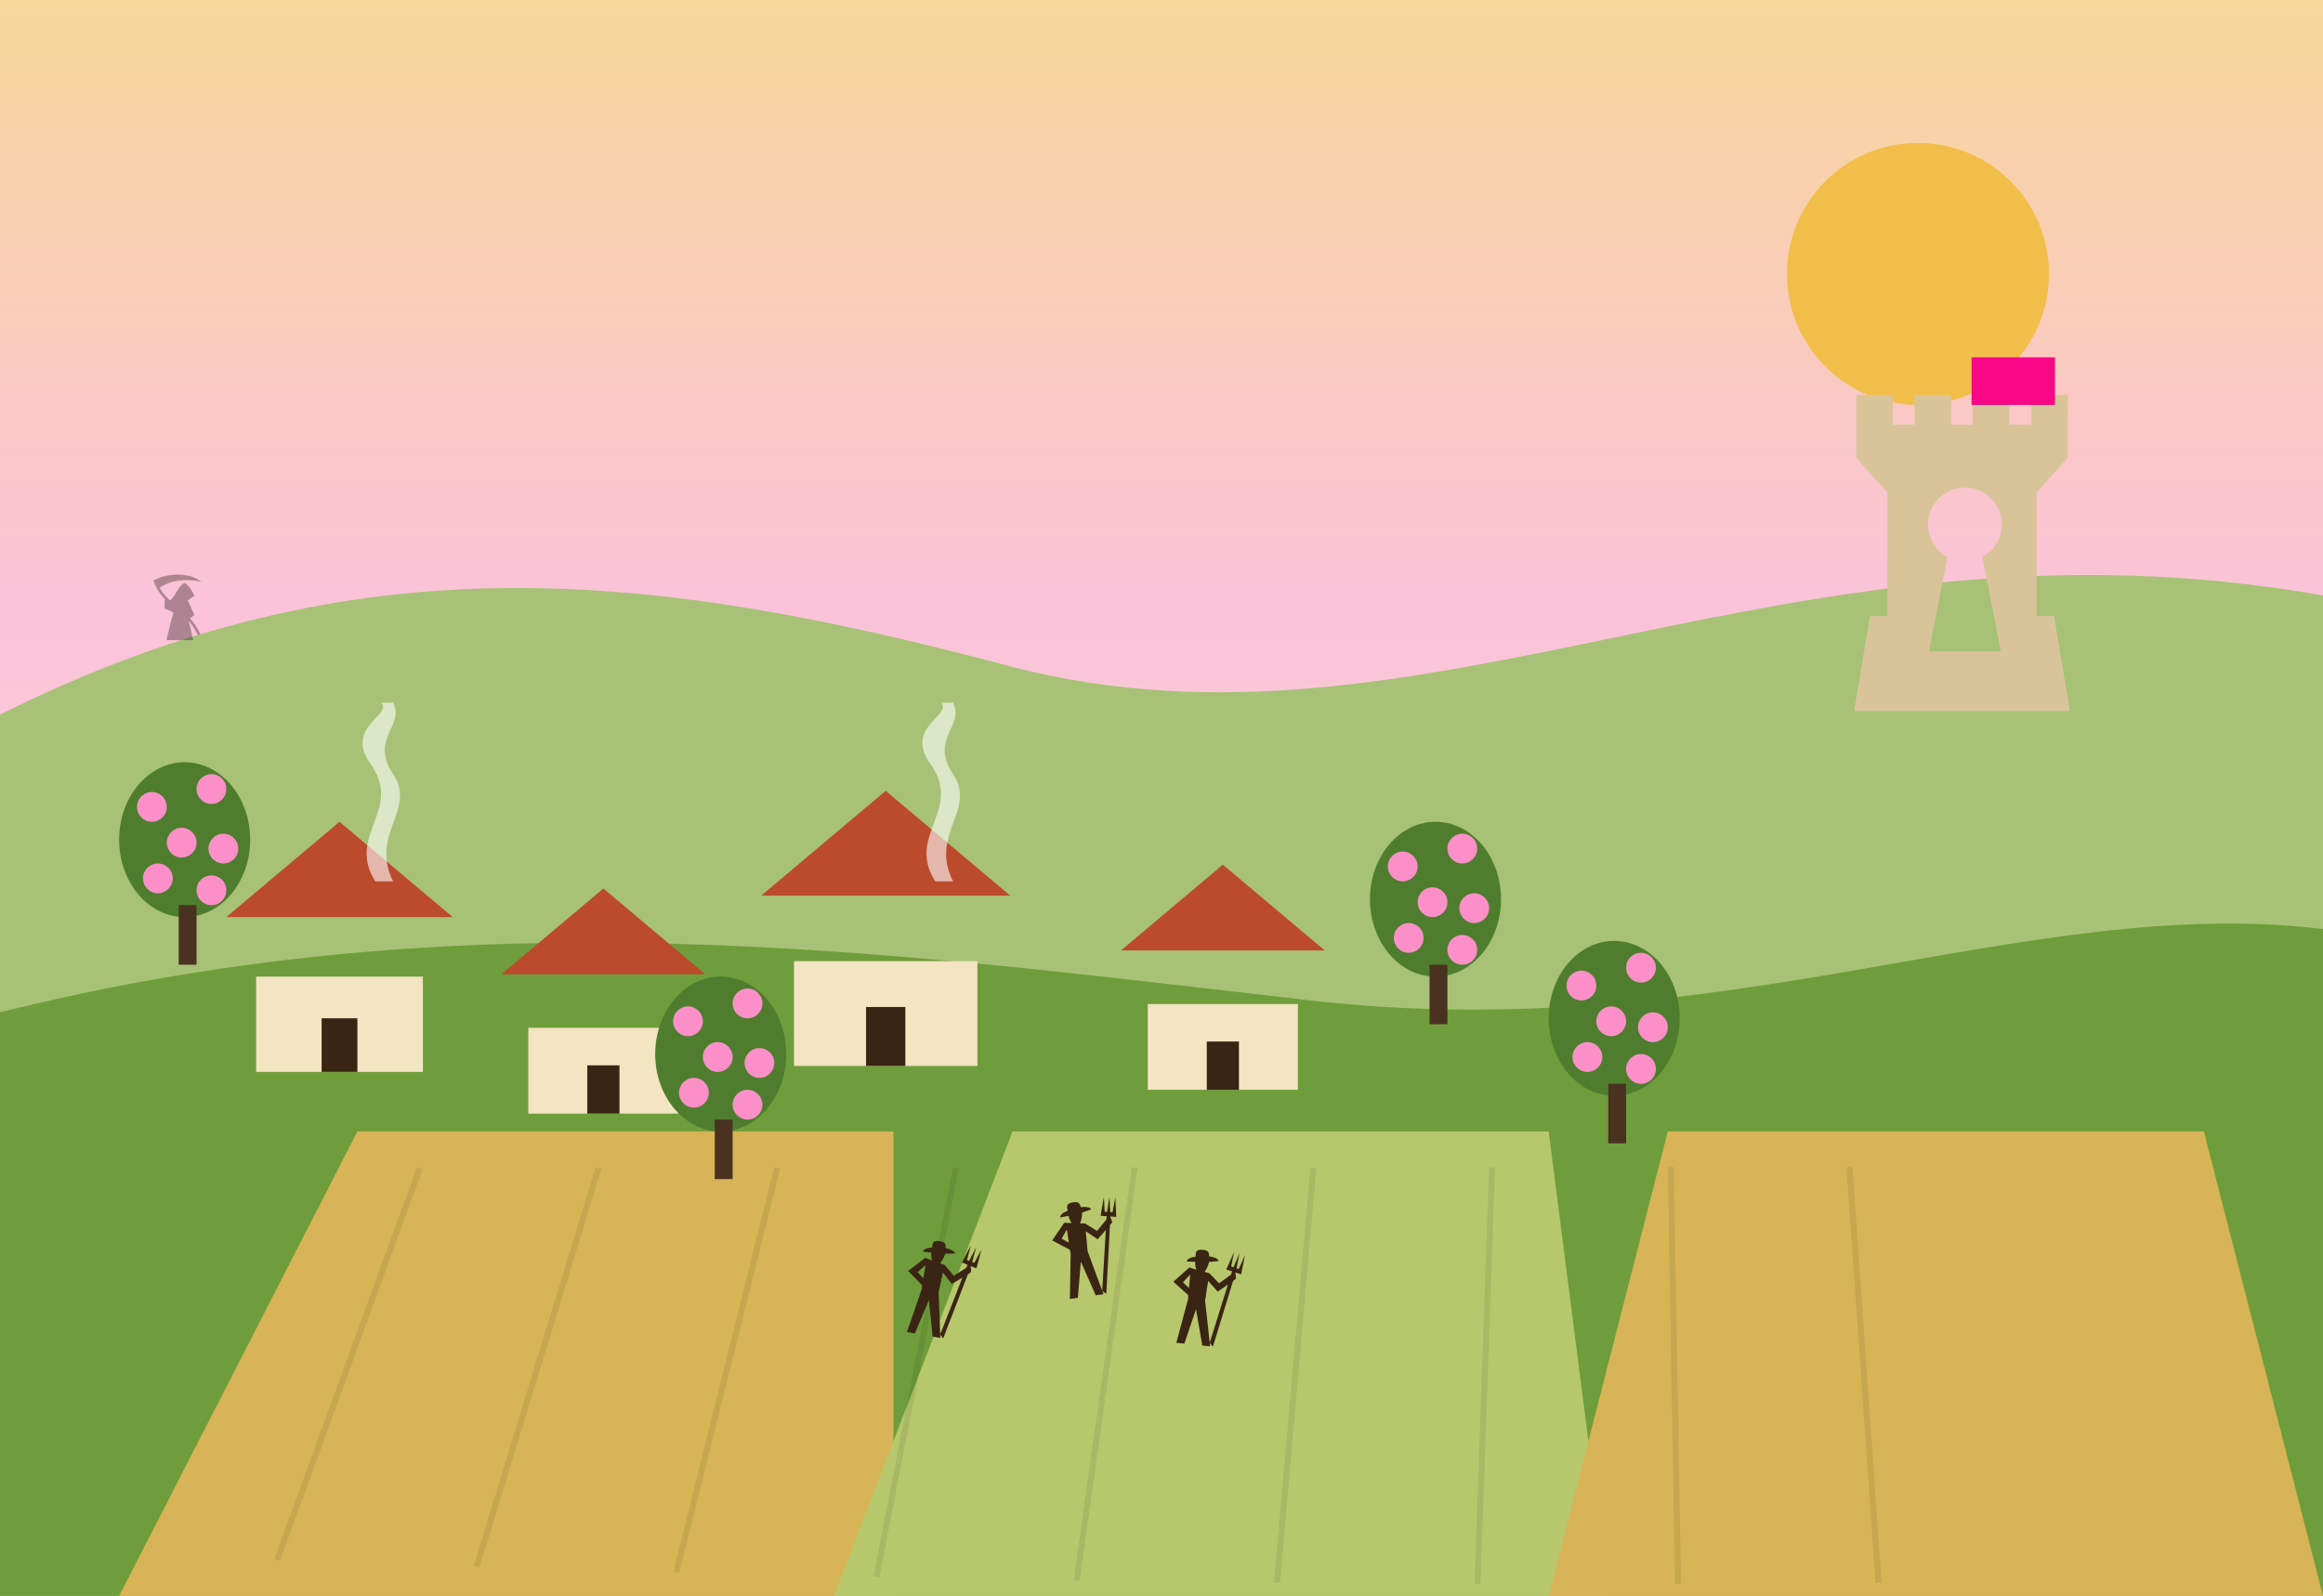
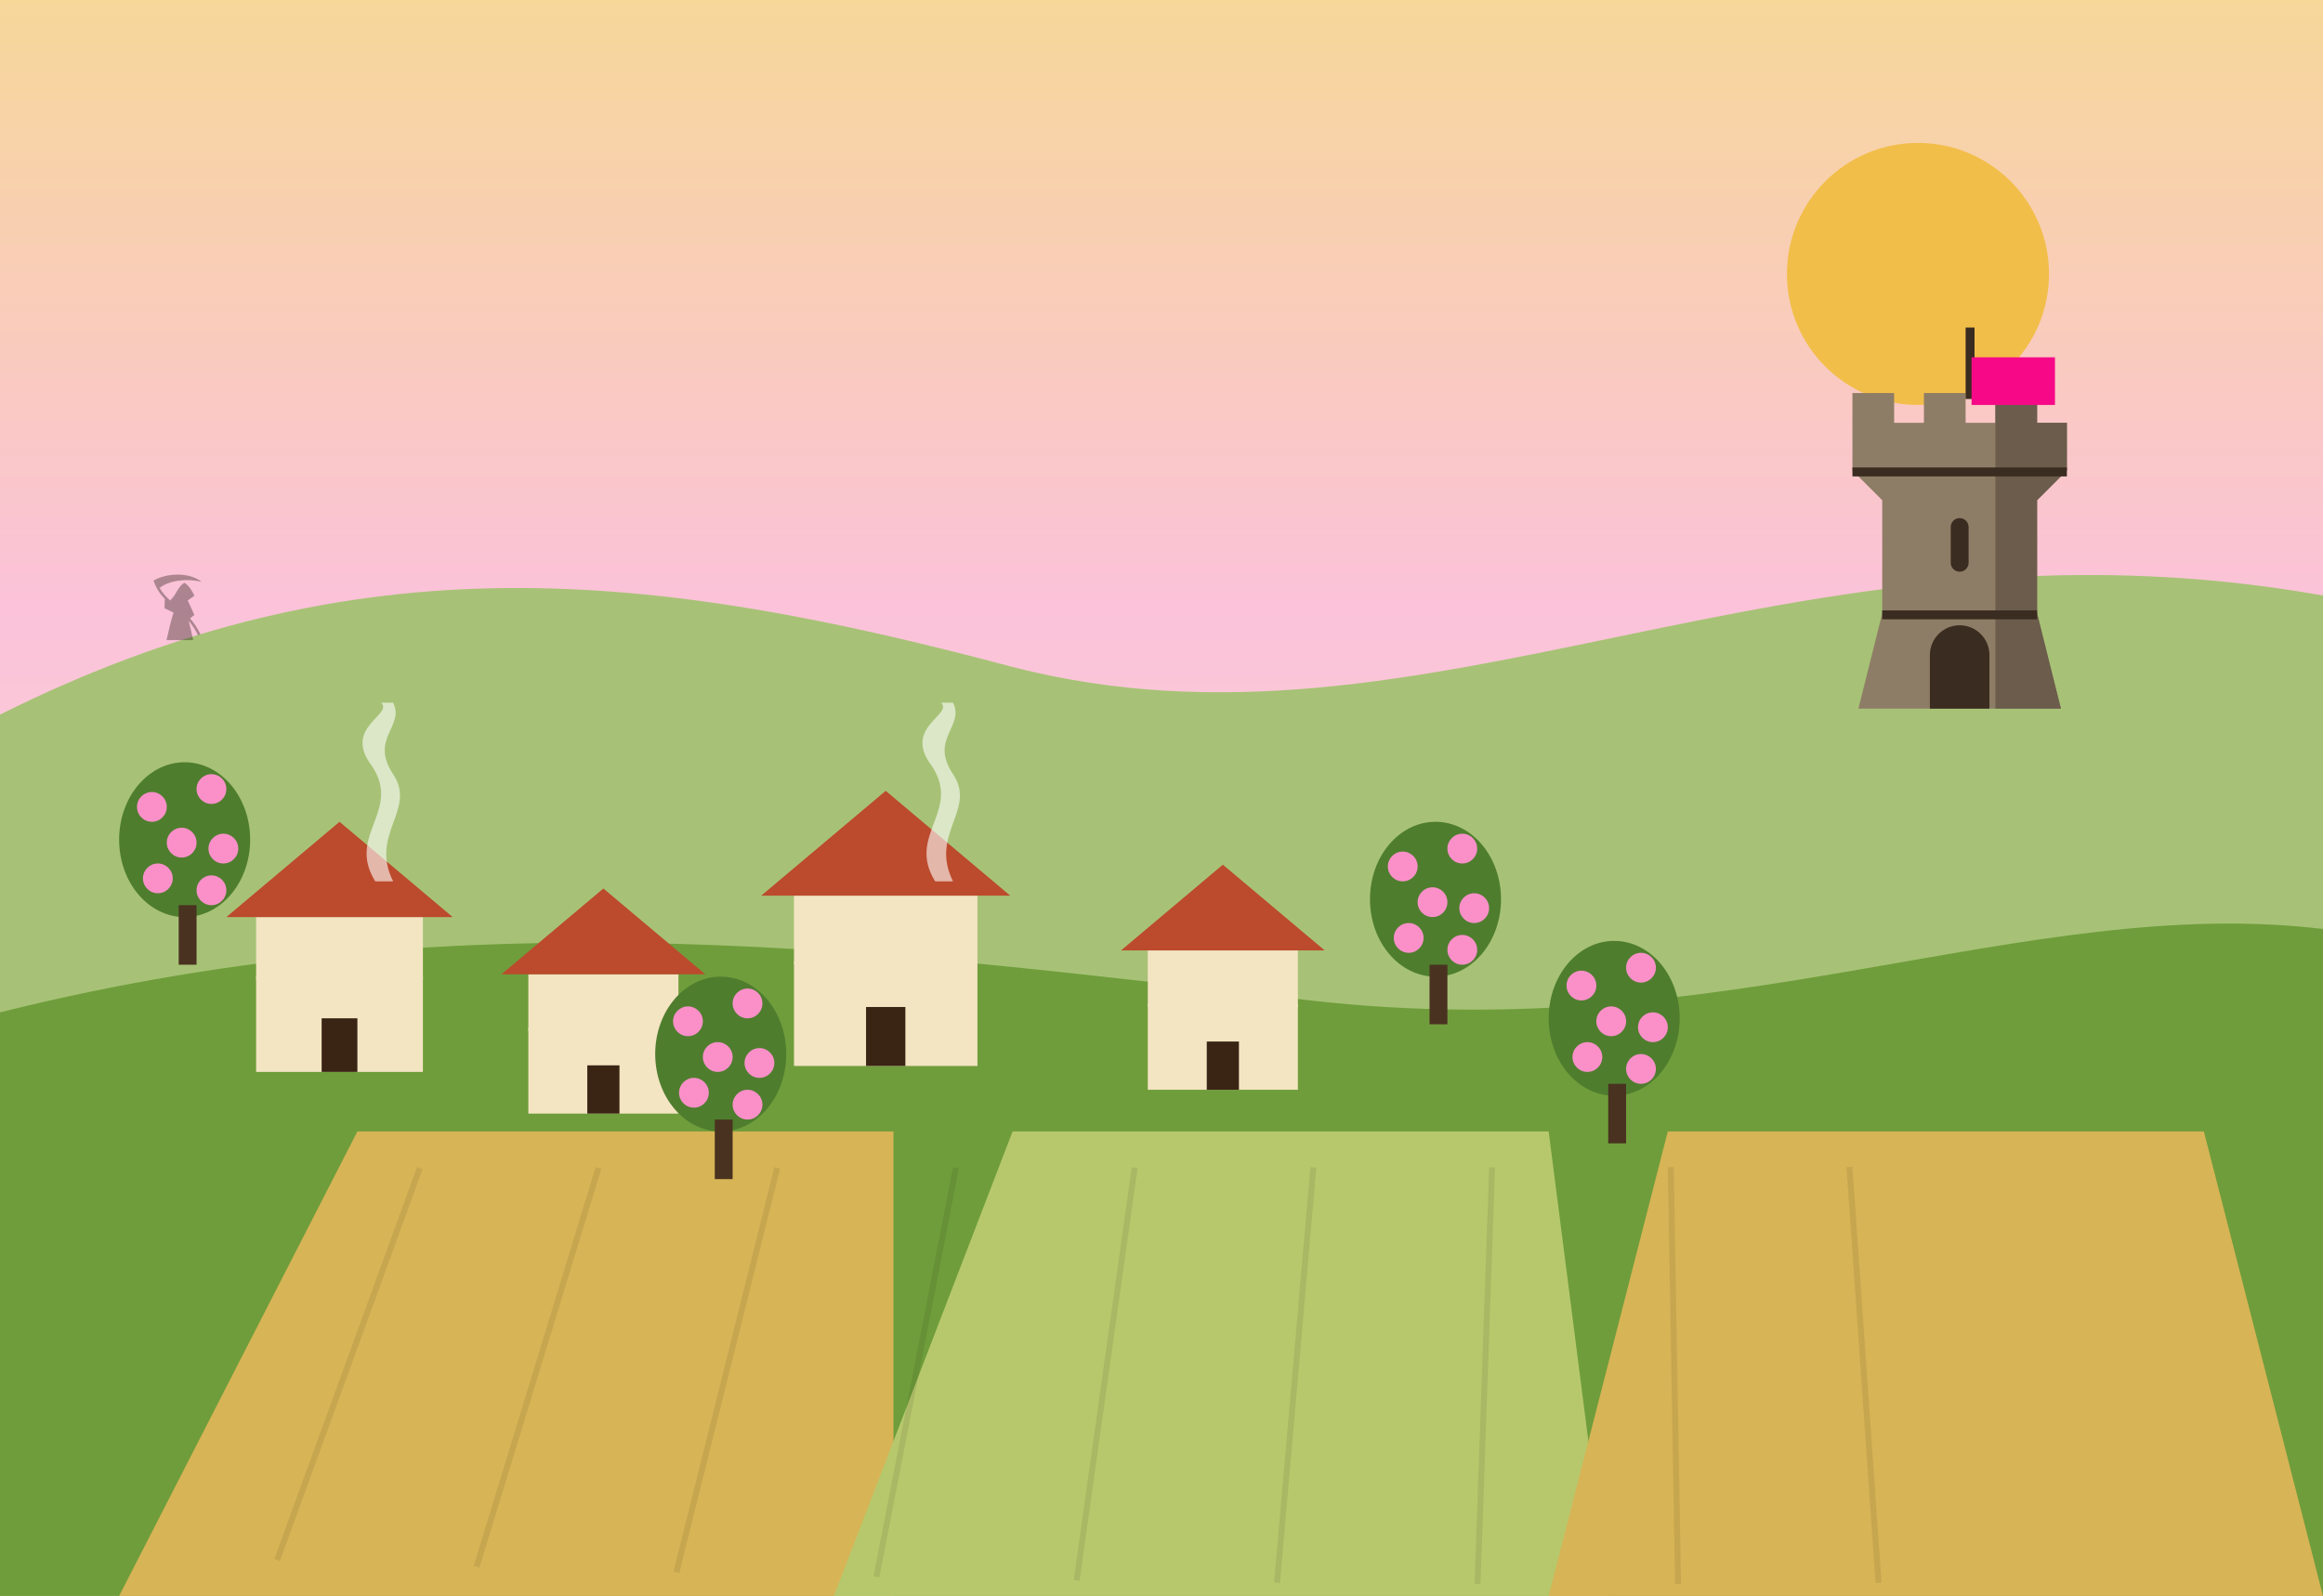
<svg xmlns="http://www.w3.org/2000/svg" width="390" height="268" viewBox="0 0 390 268" fill="none">
  <g id="Kingdom" clip-path="url(#clip0_39_953)">
    <rect width="390" height="268" fill="url(#paint0_linear_39_953)" />
    <circle id="Sun" cx="322" cy="46" r="22" fill="#F2BE4A" />
    <g id="Hill">
      <path id="Vector" d="M0 120C60 90 110 96 170 112C240 130 300 84 390 100V268H0V120Z" fill="#A7C276" />
    </g>
    <g id="Hill_2">
      <path id="Vector_2" d="M0 170C80 150 150 160 220 168C290 176 340 150 390 156V268H0V170Z" fill="#6F9D3B" />
    </g>
    <g id="Field">
      <path id="Vector_3" d="M20 268L60 190H150V268H20Z" fill="#D7B456" />
    </g>
    <g id="Field_2">
      <path id="Vector_4" d="M140 268L170 190H260L270 268H140Z" fill="#B7C86C" />
    </g>
    <g id="Field_3">
      <path id="Vector_5" d="M260 268L280 190H370L390 268H260Z" fill="#D7B456" />
    </g>
    <rect id="Furrow" x="70" y="196" width="1" height="70" transform="rotate(20 70 196)" fill="black" fill-opacity="0.08" />
    <rect id="Furrow_2" x="100" y="196" width="1" height="70" transform="rotate(17 100 196)" fill="black" fill-opacity="0.08" />
    <rect id="Furrow_3" x="130" y="196" width="1" height="70" transform="rotate(14 130 196)" fill="black" fill-opacity="0.08" />
    <rect id="Furrow_4" x="160" y="196" width="1" height="70" transform="rotate(11 160 196)" fill="black" fill-opacity="0.08" />
    <rect id="Furrow_5" x="190" y="196" width="1" height="70" transform="rotate(8 190 196)" fill="black" fill-opacity="0.08" />
    <rect id="Furrow_6" x="220" y="196" width="1" height="70" transform="rotate(5 220 196)" fill="black" fill-opacity="0.08" />
    <rect id="Furrow_7" x="250" y="196" width="1" height="70" transform="rotate(2 250 196)" fill="black" fill-opacity="0.08" />
    <rect id="Furrow_8" x="280" y="196" width="1" height="70" transform="rotate(-1 280 196)" fill="black" fill-opacity="0.08" />
    <rect id="Furrow_9" x="310" y="196" width="1" height="70" transform="rotate(-4 310 196)" fill="black" fill-opacity="0.08" />
    <g id="Fortress">
-       <path id="Vector_6" d="M311.643 66.336V76.857L316.879 82.716V103.45H313.948L311.275 119.412H347.518L344.845 103.45H341.917V82.716L347.153 76.857V66.336H341.043V71.317H337.323V66.336H331.212V71.317H327.538V66.336H321.428V71.317H317.753V66.336H311.643ZM329.885 81.867C333.303 81.867 336.073 84.637 336.073 88.055C336.073 90.415 334.753 92.466 332.809 93.51L335.939 109.397H323.832L326.961 93.51C325.018 92.466 323.697 90.414 323.697 88.055C323.697 84.637 326.467 81.867 329.885 81.867L329.885 81.867Z" fill="#D9C49A" />
+       <path d="M311 66H318V71H323V66H330V71H335V66H342V71H347V79L342 84V103L346 119H312L316 103V84L311 79V66Z" fill="#8E7D66" />
+       <path d="M335 66H342V71H347V79L342 84V103L346 119H335V66Z" fill="#6B5C4B" />
+       <rect x="311" y="78.5" width="36" height="1.5" fill="#3A2C20" />
+       <rect x="316" y="102.5" width="26" height="1.5" fill="#3A2C20" />
+       <rect x="327.5" y="87" width="3" height="9" rx="1.5" fill="#3A2C20" />
+       <path data-door="" d="M324 119V110A5 5 0 0 1 334 110V119H324Z" fill="#3A2C20" />
+       <rect x="330" y="55" width="1.5" height="12" fill="#3A2C20" />
    </g>
    <rect id="Pennant" x="331" y="60" width="14" height="8" fill="#F60887" />
    <g id="House">
      <path id="Vector_7" d="M43 164H71V180H43V164Z" fill="#F3E4C2" />
    </g>
+     <rect data-wall-top="154" x="43" y="154" width="28.0" height="10.5" fill="#F3E4C2" />
    <g id="House_2">
      <path id="Vector_8" d="M38 154L57 138L76 154H38Z" fill="#BC4A2D" />
    </g>
    <rect id="House_3" x="54" y="171" width="6" height="9" fill="#3A2414" />
    <g id="House_4" clip-path="url(#clip1_39_953)">
      <path id="Vector_9" d="M88.7 172.6H113.9V187H88.7V172.6Z" fill="#F3E4C2" />
    </g>
+     <rect data-wall-top="163.6" x="88.7" y="163.6" width="25.2" height="9.5" fill="#F3E4C2" />
    <g id="House_5" clip-path="url(#clip2_39_953)">
      <path id="Vector_10" d="M84.2 163.6L101.3 149.2L118.4 163.6H84.2Z" fill="#BC4A2D" />
    </g>
    <rect id="House_6" x="98.6" y="178.9" width="5.4" height="8.1" fill="#3A2414" />
    <g id="House_7">
      <path id="Vector_11" d="M133.3 161.4H164.1V179H133.3V161.4Z" fill="#F3E4C2" />
    </g>
+     <rect data-wall-top="150.4" x="133.3" y="150.4" width="30.8" height="11.5" fill="#F3E4C2" />
    <g id="House_8" clip-path="url(#clip3_39_953)">
      <path id="Vector_12" d="M127.8 150.4L148.7 132.8L169.6 150.4H127.8Z" fill="#BC4A2D" />
    </g>
    <rect id="House_9" x="145.4" y="169.1" width="6.6" height="9.9" fill="#3A2414" />
    <g id="House_10" clip-path="url(#clip4_39_953)">
      <path id="Vector_13" d="M192.7 168.6H217.9V183H192.7V168.6Z" fill="#F3E4C2" />
    </g>
+     <rect data-wall-top="159.6" x="192.7" y="159.6" width="25.2" height="9.5" fill="#F3E4C2" />
    <g id="House_11" clip-path="url(#clip5_39_953)">
      <path id="Vector_14" d="M188.2 159.6L205.3 145.2L222.4 159.6H188.2Z" fill="#BC4A2D" />
    </g>
    <rect id="House_12" x="202.6" y="174.9" width="5.4" height="8.1" fill="#3A2414" />
    <g id="Tree">
      <ellipse id="Crown" cx="31" cy="141" rx="11" ry="13" fill="#4F7D2E" />
      <circle id="Blossom" cx="35.5" cy="149.5" r="2.5" fill="#FB90C9" />
      <circle id="Blossom_2" cx="26.5" cy="147.5" r="2.5" fill="#FB90C9" />
      <circle id="Blossom_3" cx="37.5" cy="142.5" r="2.5" fill="#FB90C9" />
      <circle id="Blossom_4" cx="30.5" cy="141.5" r="2.5" fill="#FB90C9" />
      <circle id="Blossom_5" cx="35.5" cy="132.5" r="2.5" fill="#FB90C9" />
      <circle id="Blossom_6" cx="25.5" cy="135.5" r="2.5" fill="#FB90C9" />
      <rect id="Trunk" x="30" y="152" width="3" height="10" fill="#4A3220" />
    </g>
    <g id="Tree_2">
      <ellipse id="Crown_2" cx="241" cy="151" rx="11" ry="13" fill="#4F7D2E" />
      <circle id="Blossom_7" cx="245.5" cy="159.5" r="2.5" fill="#FB90C9" />
      <circle id="Blossom_8" cx="236.5" cy="157.5" r="2.5" fill="#FB90C9" />
      <circle id="Blossom_9" cx="247.5" cy="152.5" r="2.5" fill="#FB90C9" />
      <circle id="Blossom_10" cx="240.5" cy="151.5" r="2.5" fill="#FB90C9" />
      <circle id="Blossom_11" cx="245.5" cy="142.5" r="2.5" fill="#FB90C9" />
      <circle id="Blossom_12" cx="235.5" cy="145.5" r="2.5" fill="#FB90C9" />
      <rect id="Trunk_2" x="240" y="162" width="3" height="10" fill="#4A3220" />
    </g>
    <g id="Tree_3">
      <ellipse id="Crown_3" cx="271" cy="171" rx="11" ry="13" fill="#4F7D2E" />
      <circle id="Blossom_13" cx="275.5" cy="179.5" r="2.5" fill="#FB90C9" />
      <circle id="Blossom_14" cx="266.5" cy="177.5" r="2.5" fill="#FB90C9" />
      <circle id="Blossom_15" cx="277.5" cy="172.5" r="2.5" fill="#FB90C9" />
      <circle id="Blossom_16" cx="270.5" cy="171.5" r="2.5" fill="#FB90C9" />
      <circle id="Blossom_17" cx="275.5" cy="162.5" r="2.5" fill="#FB90C9" />
      <circle id="Blossom_18" cx="265.5" cy="165.5" r="2.5" fill="#FB90C9" />
      <rect id="Trunk_3" x="270" y="182" width="3" height="10" fill="#4A3220" />
    </g>
    <g id="Tree_4">
      <ellipse id="Crown_4" cx="121" cy="177" rx="11" ry="13" fill="#4F7D2E" />
      <circle id="Blossom_19" cx="125.5" cy="185.5" r="2.5" fill="#FB90C9" />
      <circle id="Blossom_20" cx="116.5" cy="183.5" r="2.5" fill="#FB90C9" />
      <circle id="Blossom_21" cx="127.5" cy="178.5" r="2.5" fill="#FB90C9" />
      <circle id="Blossom_22" cx="120.5" cy="177.5" r="2.5" fill="#FB90C9" />
      <circle id="Blossom_23" cx="125.5" cy="168.5" r="2.5" fill="#FB90C9" />
      <circle id="Blossom_24" cx="115.5" cy="171.5" r="2.5" fill="#FB90C9" />
      <rect id="Trunk_4" x="120" y="188" width="3" height="10" fill="#4A3220" />
    </g>
-     <g id="Peasant" clip-path="url(#clip6_39_953)">
-       <path id="Vector_15" d="M162.989 209.149L161.484 212.004L162.427 212.383L162.226 212.895L160.125 214.233L158.605 212.425L157.82 212.141C158.192 211.695 158.528 211.096 158.69 210.524C159.051 210.506 159.934 210.54 160.348 210.457C160.237 210.07 159.405 209.687 158.761 209.595C158.828 208.867 158.631 208.535 157.749 208.42C156.867 208.306 156.567 208.447 156.482 209.497C155.804 209.525 155.086 209.701 154.941 210.192C155.216 210.23 156.1 210.293 156.369 210.337C156.306 210.829 156.352 211.328 156.493 211.657L155.313 211.23L152.474 213.43L154.811 215.837L154.764 216.43L152.263 223.691L153.592 223.925L155.952 218.3L156.576 224.452L157.873 224.68L157.85 224.091L158.342 224.763L162.494 213.981C162.695 213.855 162.866 213.744 162.982 213.663C163.052 213.3 163.009 212.992 162.955 212.784L163.018 212.62L163.926 212.985L164.787 209.812L163.576 212.054L163.215 211.91L163.888 209.435L162.717 211.711L162.342 211.562L162.989 209.149ZM155.394 212.427L155.015 214.648L154.069 213.634L155.394 212.427ZM158.312 213.7L159.793 215.601C159.793 215.601 160.708 215.068 161.582 214.541L157.85 224.077L157.574 216.977L158.312 213.7Z" fill="#3A2414" />
-     </g>
-     <g id="Peasant_2" clip-path="url(#clip7_39_953)">
-       <path id="Vector_16" d="M185.327 200.981L184.778 204.162L185.791 204.23L185.758 204.78L184.173 206.701L182.169 205.452L181.334 205.424C181.55 204.885 181.685 204.211 181.663 203.617C182.001 203.489 182.851 203.248 183.218 203.041C182.994 202.708 182.084 202.6 181.443 202.711C181.281 201.999 180.992 201.743 180.118 201.907C179.243 202.071 179.002 202.298 179.246 203.323C178.609 203.559 177.981 203.948 177.995 204.46C178.267 204.411 179.128 204.198 179.398 204.156C179.49 204.644 179.687 205.104 179.923 205.374L178.669 205.332L176.649 208.302L179.615 209.869L179.754 210.447L179.619 218.126L180.955 217.938L181.461 211.858L183.956 217.516L185.26 217.333L185.056 216.779L185.731 217.267L186.349 205.73C186.501 205.547 186.63 205.389 186.714 205.277C186.669 204.909 186.533 204.63 186.417 204.449L186.427 204.273L187.403 204.339L187.242 201.056L186.783 203.563L186.394 203.537L186.27 200.975L185.859 203.502L185.457 203.476L185.327 200.981ZM179.116 206.446L179.442 208.675L178.229 208.003L179.116 206.446ZM182.285 206.755L184.281 208.105C184.281 208.105 184.986 207.315 185.654 206.544L185.052 216.767L182.595 210.099L182.285 206.755Z" fill="#3A2414" />
-     </g>
-     <g id="Peasant_3" clip-path="url(#clip8_39_953)">
-       <path id="Vector_17" d="M207.177 210.236L205.875 213.189L206.842 213.5L206.677 214.026L204.674 215.506L203.032 213.809L202.229 213.58C202.569 213.109 202.863 212.488 202.985 211.907C203.343 211.864 204.227 211.836 204.633 211.724C204.496 211.346 203.64 211.022 202.991 210.975C203.006 210.244 202.787 209.926 201.899 209.874C201.011 209.821 200.722 209.983 200.711 211.036C200.036 211.111 199.332 211.337 199.222 211.837C199.498 211.855 200.385 211.857 200.656 211.882C200.628 212.377 200.708 212.871 200.871 213.19L199.665 212.847L196.986 215.24L199.485 217.477L199.48 218.072L197.492 225.49L198.833 225.631L200.795 219.854L201.847 225.948L203.157 226.086L203.093 225.499L203.63 226.135L207.02 215.09C207.212 214.95 207.375 214.828 207.485 214.739C207.53 214.371 207.466 214.067 207.397 213.864L207.448 213.696L208.38 213.996L209.017 210.771L207.966 213.092L207.595 212.974L208.094 210.458L207.084 212.81L206.7 212.687L207.177 210.236ZM199.829 214.035L199.606 216.277L198.592 215.331L199.829 214.035ZM202.829 215.102L204.439 216.895C204.439 216.895 205.314 216.299 206.15 215.712L203.092 225.486L202.321 218.422L202.829 215.102Z" fill="#3A2414" />
-     </g>
    <g id="Smoke">
      <path id="Vector_18" d="M63 148C58 140 68 136 62 128C58 122 66 120 64 118H66C68 122 62 124 66 130C70 136 62 140 66 148H63Z" fill="white" fill-opacity="0.6" />
    </g>
    <g id="Smoke_2">
      <path id="Vector_19" d="M157 148C152 140 162 136 156 128C152 122 160 120 158 118H160C162 122 156 124 160 130C164 136 156 140 160 148H157Z" fill="white" fill-opacity="0.6" />
    </g>
    <g id="Death">
      <path id="Vector_20" d="M29.778 96.493C28.317 96.501 26.883 96.86 25.911 97.417L25.767 97.466C26.224 98.831 26.895 99.778 27.664 100.568L27.623 102.149L29.135 102.863C28.69 104.245 28.326 105.884 27.954 107.495H32.433C32.191 106.391 31.952 105.281 31.679 104.244C32.237 104.903 32.77 105.689 33.251 106.689L33.646 106.499C33.117 105.401 32.522 104.546 31.904 103.836L32.634 103.267L31.521 100.821L32.651 100.03C32.207 99.199 31.774 98.359 30.957 97.858C30.195 98.327 29.738 99.187 29.265 100.026L28.58 100.839C27.903 100.237 27.291 99.589 26.796 98.717C28.505 97.416 31.403 97.106 33.836 97.701C32.752 96.834 31.251 96.485 29.778 96.493V96.493Z" fill="#1A120C" fill-opacity="0.35" />
    </g>
  </g>
  <defs>
    <linearGradient id="paint0_linear_39_953" x1="195" y1="0" x2="195" y2="268" gradientUnits="userSpaceOnUse">
      <stop stop-color="#F7D79A" />
      <stop offset="0.38" stop-color="#FBC2D9" />
      <stop offset="1" stop-color="#FCEFD2" />
    </linearGradient>
    <clipPath id="clip0_39_953">
      <rect width="390" height="268" fill="white" />
    </clipPath>
    <clipPath id="clip1_39_953">
      <rect width="30.6" height="27" fill="white" transform="translate(86 160)" />
    </clipPath>
    <clipPath id="clip2_39_953">
      <rect width="34.2" height="16.2" fill="white" transform="translate(84.2 149.2)" />
    </clipPath>
    <clipPath id="clip3_39_953">
      <rect width="41.8" height="19.8" fill="white" transform="translate(127.8 132.8)" />
    </clipPath>
    <clipPath id="clip4_39_953">
      <rect width="30.6" height="27" fill="white" transform="translate(190 156)" />
    </clipPath>
    <clipPath id="clip5_39_953">
      <rect width="34.2" height="16.2" fill="white" transform="translate(188.2 145.2)" />
    </clipPath>
-     <clipPath id="clip6_39_953">
-       <rect width="18" height="18" fill="white" transform="translate(150 206) rotate(10)" />
-     </clipPath>
-     <clipPath id="clip7_39_953">
-       <rect width="18" height="18" fill="white" transform="translate(172 202) rotate(-8)" />
-     </clipPath>
-     <clipPath id="clip8_39_953">
-       <rect width="18" height="18" fill="white" transform="translate(194 208) rotate(6)" />
-     </clipPath>
  </defs>
</svg>
